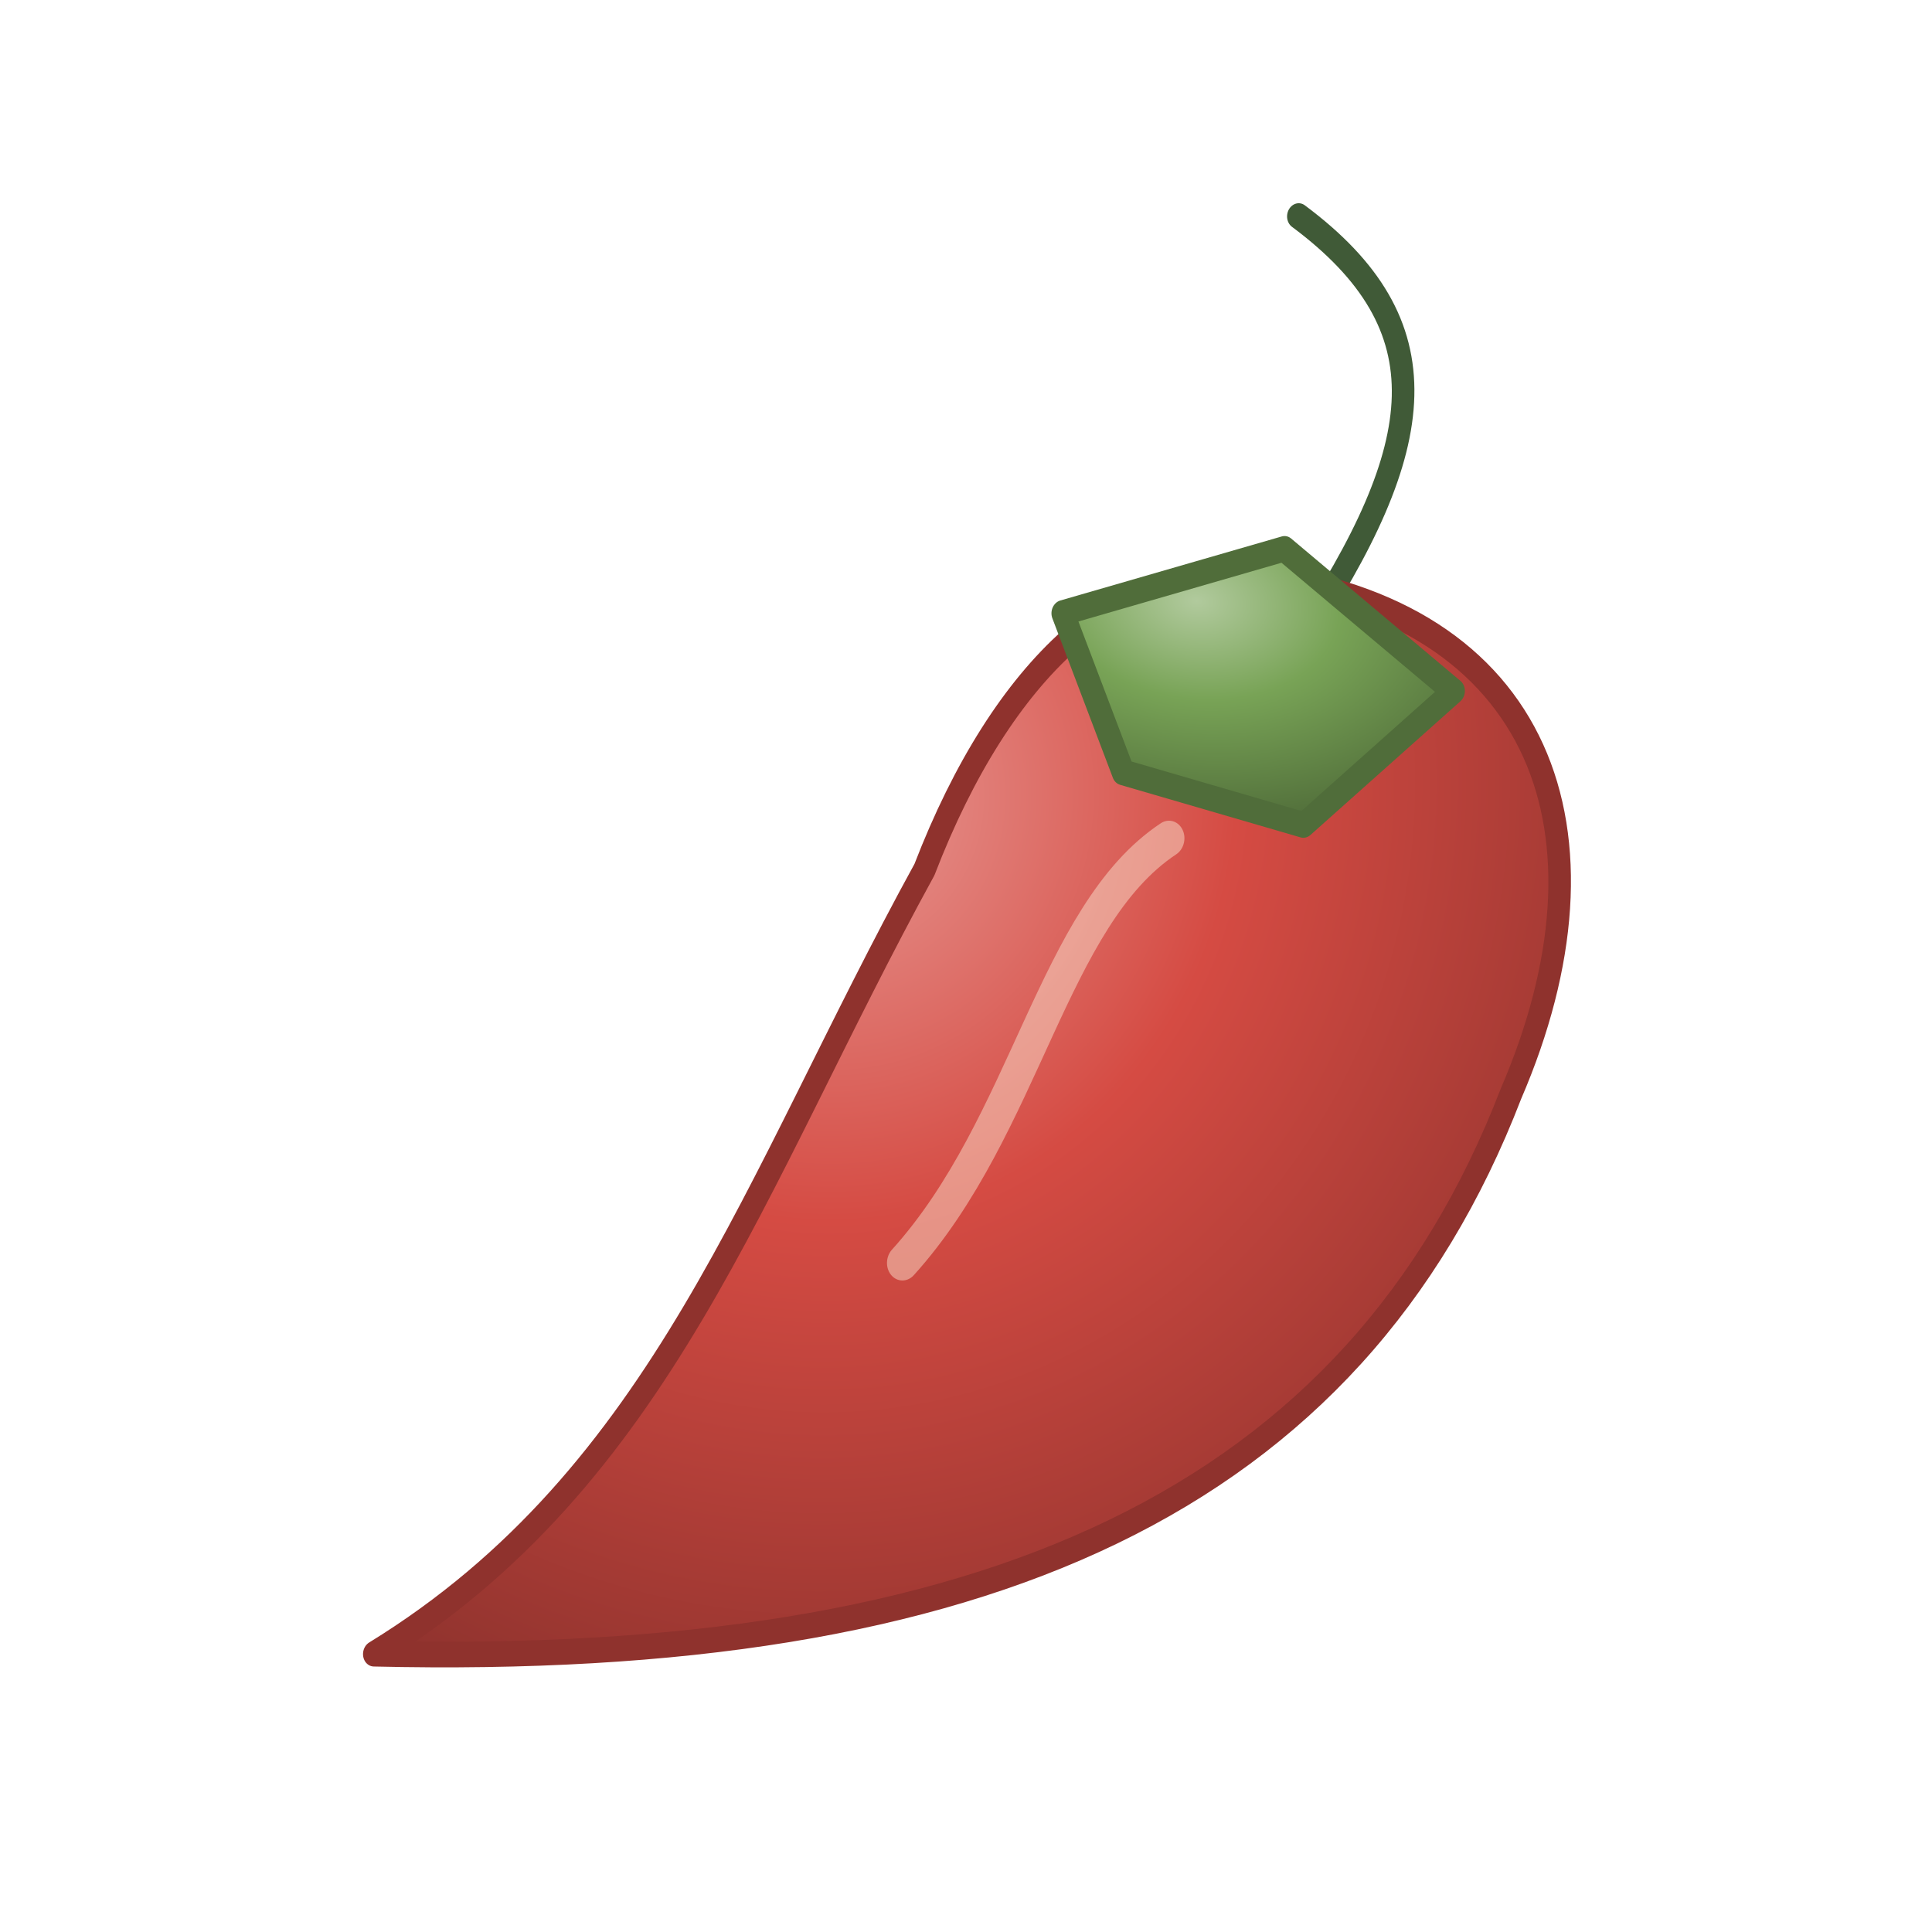
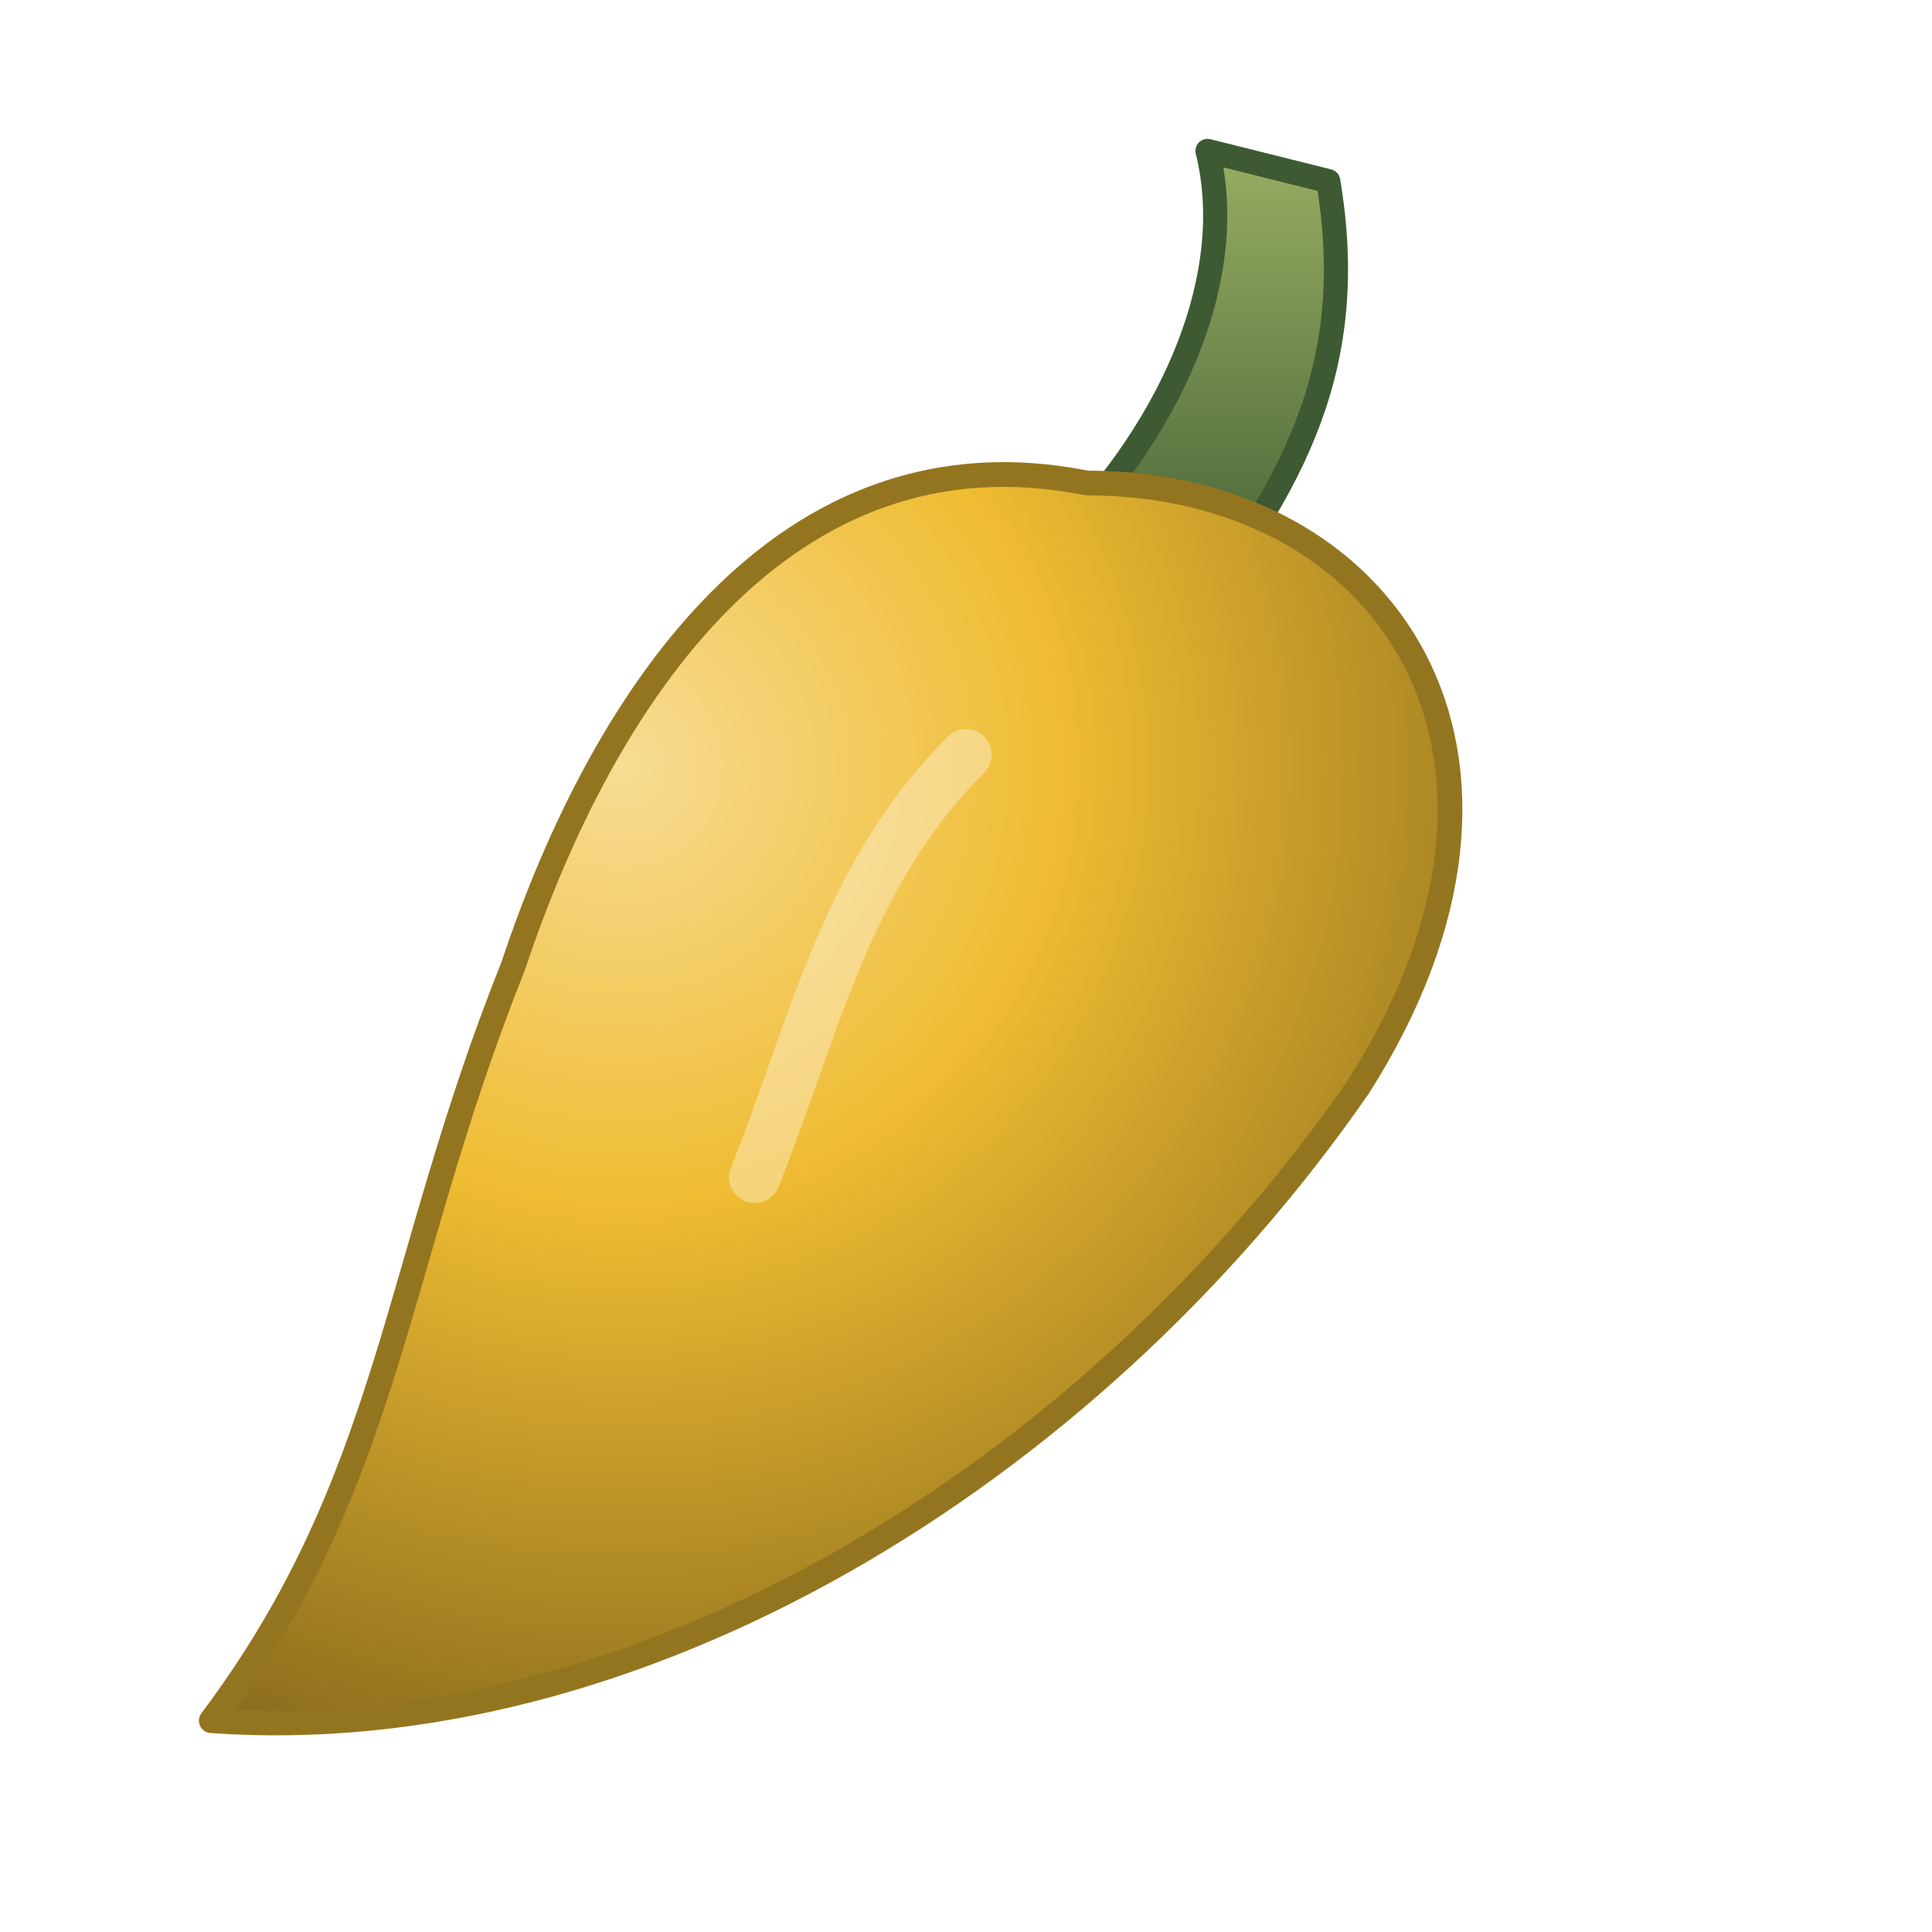
- <svg xmlns="http://www.w3.org/2000/svg" viewBox="0 0 64 64" role="img" aria-label="Devils Claw Mustard Chilli Seeds">
+ <svg xmlns="http://www.w3.org/2000/svg" viewBox="0 0 64 64" role="img">
  <defs>
-     <radialGradient id="shade0" cx="33%" cy="23%" r="86%">
-       <stop stop-color="#e79792" />
-       <stop offset=".42" stop-color="#d54b43" />
-       <stop offset="1" stop-color="#8a312c" />
+     <radialGradient id="pod" cx="33%" cy="23%" r="83%">
+       <stop stop-color="#f7dc94" />
+       <stop offset=".43" stop-color="#efbc32" />
+       <stop offset="1" stop-color="#8b6d1d" />
    </radialGradient>
-     <radialGradient id="shade1" cx="33%" cy="23%" r="86%">
-       <stop stop-color="#b1ca9d" />
-       <stop offset=".42" stop-color="#78a356" />
-       <stop offset="1" stop-color="#4e6a38" />
-     </radialGradient>
+     <linearGradient id="stem" x2="0" y2="1">
+       <stop stop-color="#98ad62" />
+       <stop offset="1" stop-color="#3d5b32" />
+     </linearGradient>
  </defs>
-   <g transform="translate(32 32) rotate(7) scale(0.8778 1) translate(-32 -32)" stroke="#405a37" stroke-width=".85" stroke-linecap="round" stroke-linejoin="round">
-     <path d="M43 20c4-7 4-11-2-14" fill="none" />
-     <path d="M41 18c11 0 15 7 12 16-4 14-17 21-40 23 10-7 12-17 17-28 2-7 6-11 11-11Z" fill="url(#shade0)" stroke="#8f322d" />
-     <path d="m34 20 8-3 7 4-5 5-7-1Z" fill="url(#shade1)" stroke="#506d3a" />
-     <path d="M39 27c-4 3-4 10-8 15" fill="none" stroke="#fff1dd" stroke-width="1.2" opacity=".44" stroke-linecap="round" />
+   <g stroke-linejoin="round" stroke-linecap="round">
+     <path d="M35 18c4-4 6-9 5-13l4 1c1 6-1 10-5 15Z" fill="url(#stem)" stroke="#3d5a32" stroke-width=".8" />
+     <path d="M36 16c-10-2-16 7-19 16-4 10-4 17-10 25 14 1 29-8 38-21 7-11 1-20-9-20Z" fill="url(#pod)" stroke="#94751f" stroke-width=".82" />
+     <path d="M32 25c-4 4-5 9-7 14" fill="none" stroke="#fff7e8" stroke-width="1.7" opacity=".4" />
  </g>
</svg>
